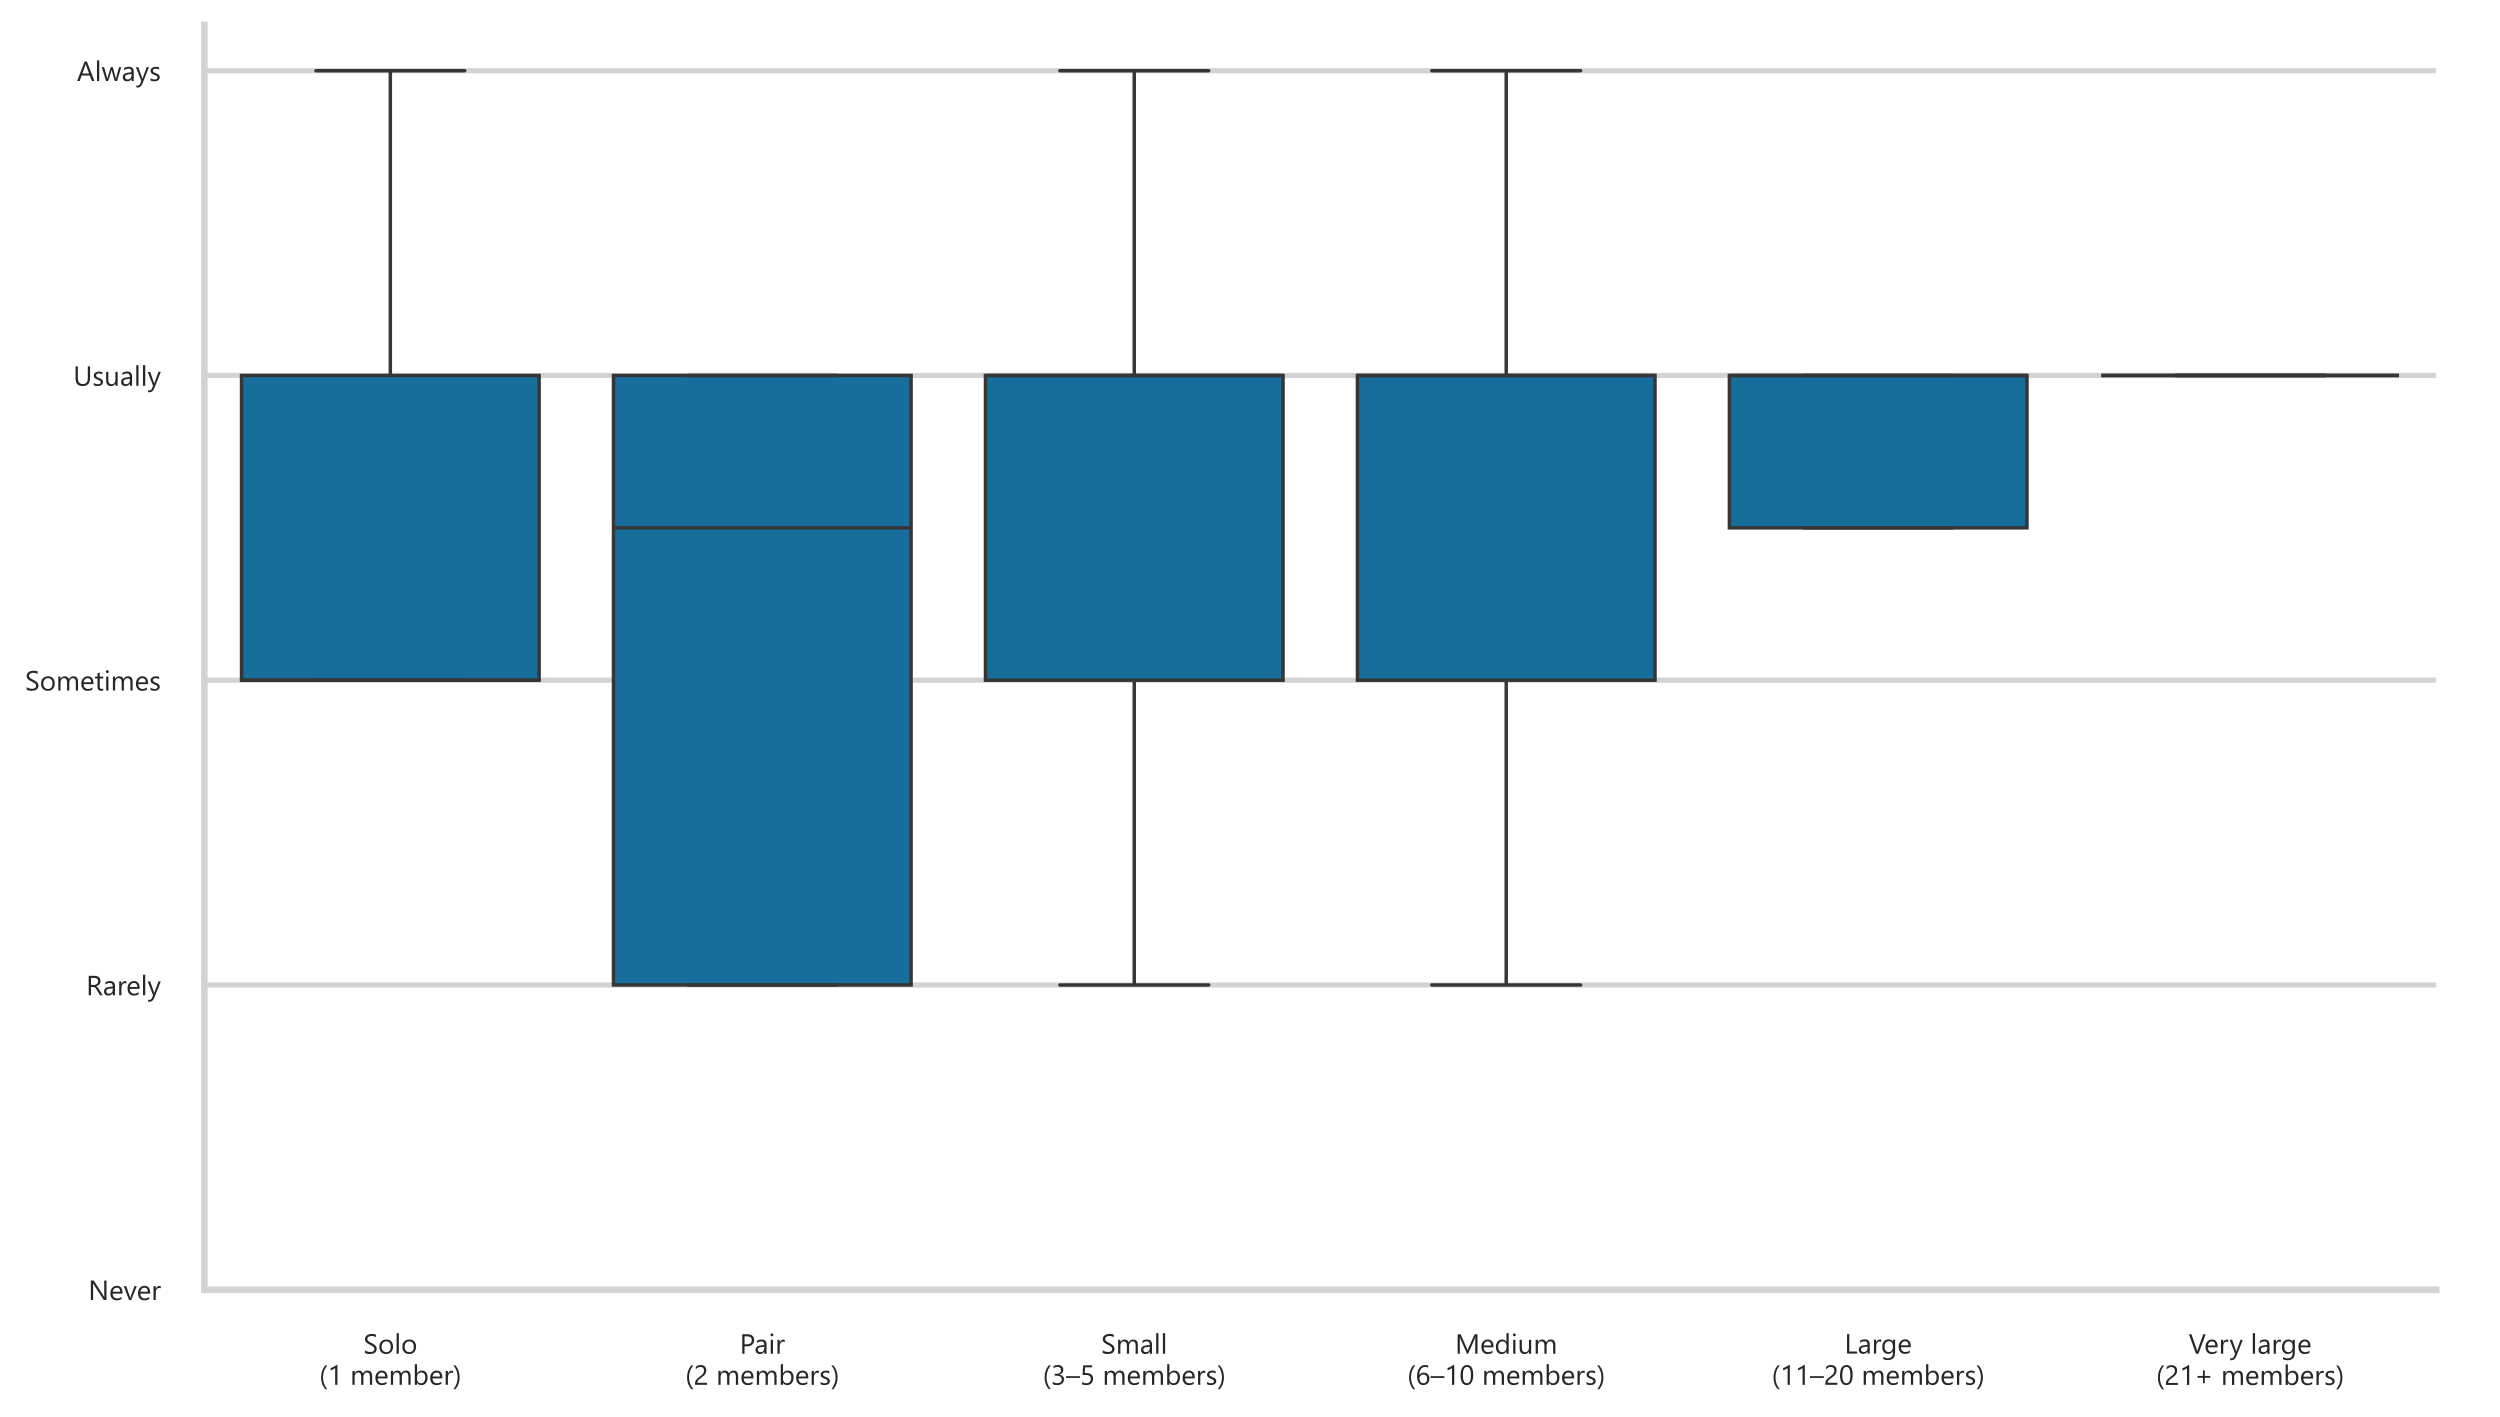
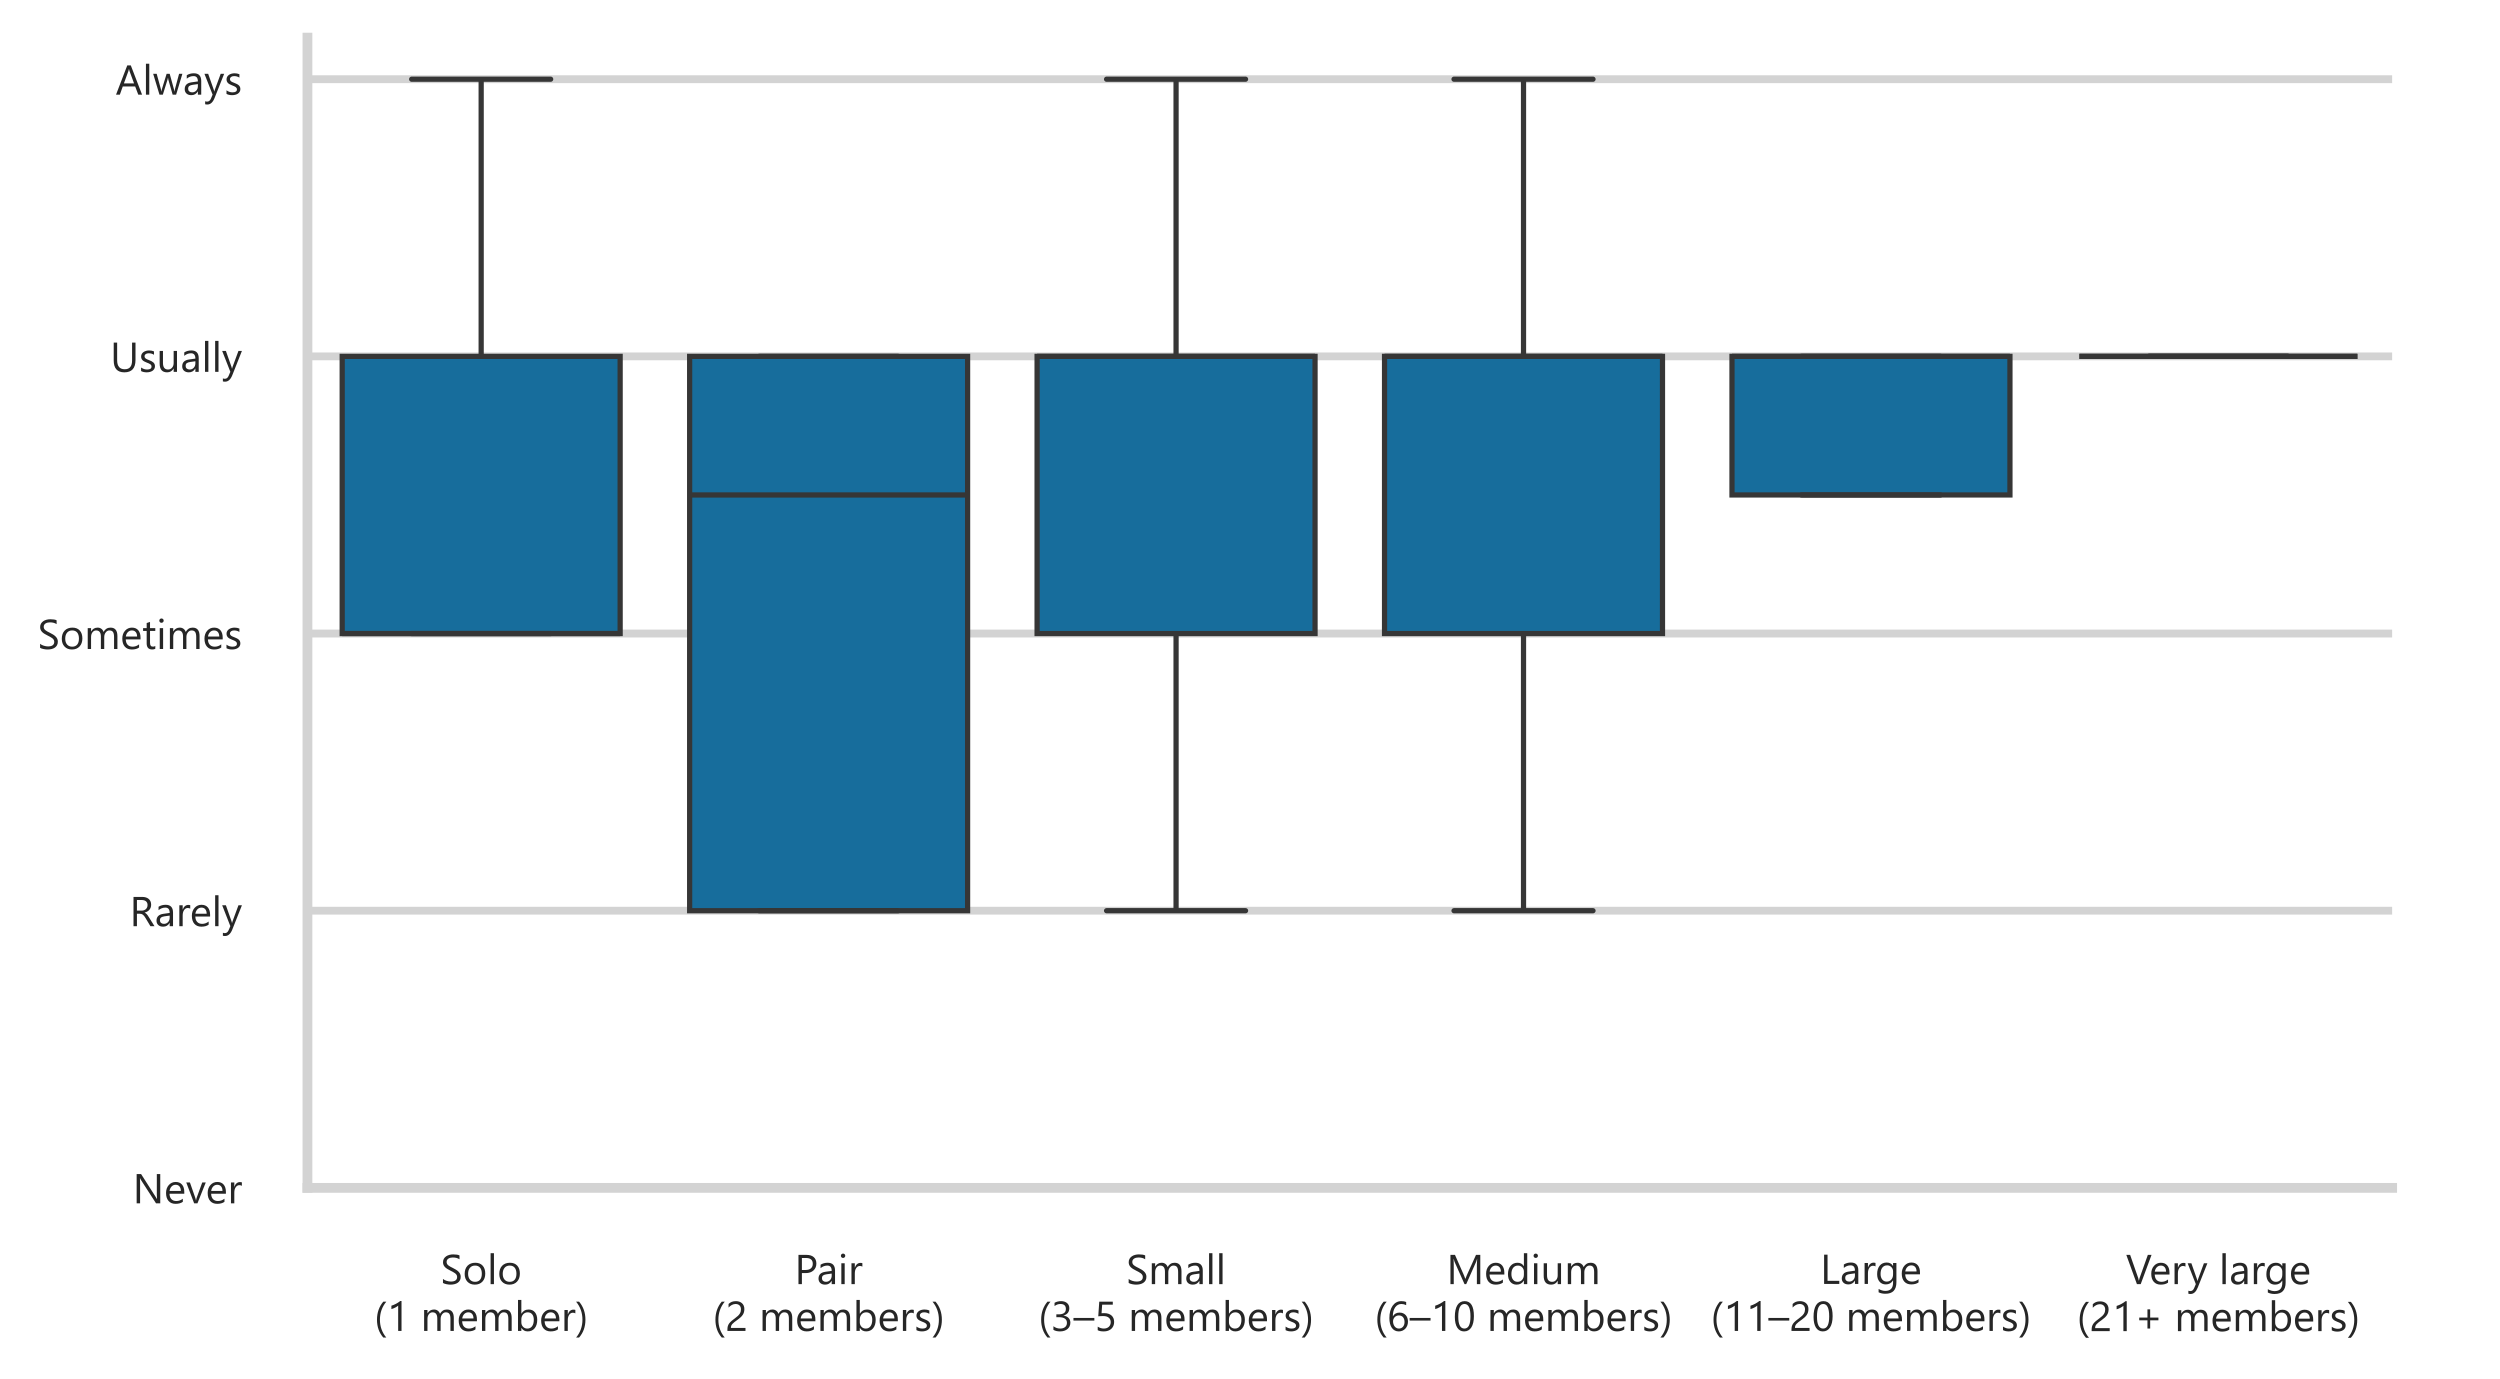
- <svg xmlns="http://www.w3.org/2000/svg" xmlns:xlink="http://www.w3.org/1999/xlink" width="719.741pt" height="407.76pt" viewBox="0 0 719.741 407.76" version="1.1">
+ <svg xmlns="http://www.w3.org/2000/svg" xmlns:xlink="http://www.w3.org/1999/xlink" width="478.391pt" height="263.76pt" viewBox="0 0 478.391 263.76" version="1.1">
  <defs>
    <style type="text/css">*{stroke-linejoin: round; stroke-linecap: butt}</style>
  </defs>
  <g id="figure_1">
    <g id="patch_1">
-       <path d="M -0 407.76  L 719.741 407.76  L 719.741 0  L -0 0  L -0 407.76  z " style="fill: none" />
+       <path d="M 0 263.76  L 478.391 263.76  L 478.391 0  L 0 0  L 0 263.76  z " style="fill: none" />
    </g>
    <g id="axes_1">
      <g id="patch_2">
-         <path d="M 58.831 371.308  L 701.351 371.308  L 701.351 7.2  L 58.831 7.2  L 58.831 371.308  z " style="fill: none" />
+         <path d="M 58.831 227.308  L 457.751 227.308  L 457.751 7.2  L 58.831 7.2  L 58.831 227.308  z " style="fill: none" />
      </g>
      <g id="matplotlib.axis_1">
        <g id="xtick_1">
          <g id="text_1">
-             <g style="fill: #262626" transform="translate(104.5933 389.7305) scale(0.08 -0.08)">
+             <g style="fill: #262626" transform="translate(84.29333 245.7305) scale(0.08 -0.08)">
              <defs>
                <path id="SegoeUI-53" d="M 378 181  L 378 800  Q 484 706 632 631  Q 781 556 945 504  Q 1109 453 1275 425  Q 1441 397 1581 397  Q 2066 397 2305 576  Q 2544 756 2544 1094  Q 2544 1275 2464 1409  Q 2384 1544 2243 1655  Q 2103 1766 1911 1867  Q 1719 1969 1497 2081  Q 1263 2200 1059 2322  Q 856 2444 706 2591  Q 556 2738 470 2923  Q 384 3109 384 3359  Q 384 3666 518 3892  Q 653 4119 872 4266  Q 1091 4413 1370 4484  Q 1650 4556 1941 4556  Q 2603 4556 2906 4397  L 2906 3806  Q 2509 4081 1888 4081  Q 1716 4081 1544 4045  Q 1372 4009 1237 3928  Q 1103 3847 1018 3719  Q 934 3591 934 3406  Q 934 3234 998 3109  Q 1063 2984 1188 2881  Q 1313 2778 1492 2681  Q 1672 2584 1906 2469  Q 2147 2350 2362 2219  Q 2578 2088 2740 1928  Q 2903 1769 2998 1575  Q 3094 1381 3094 1131  Q 3094 800 2964 570  Q 2834 341 2614 197  Q 2394 53 2106 -11  Q 1819 -75 1500 -75  Q 1394 -75 1237 -58  Q 1081 -41 918 -8  Q 756 25 611 73  Q 466 122 378 181  z " transform="scale(0.015625)" />
                <path id="SegoeUI-6f" d="M 1856 -75  Q 1147 -75 723 373  Q 300 822 300 1563  Q 300 2369 740 2822  Q 1181 3275 1931 3275  Q 2647 3275 3048 2834  Q 3450 2394 3450 1613  Q 3450 847 3017 386  Q 2584 -75 1856 -75  z M 1894 2844  Q 1400 2844 1112 2508  Q 825 2172 825 1581  Q 825 1013 1115 684  Q 1406 356 1894 356  Q 2391 356 2658 678  Q 2925 1000 2925 1594  Q 2925 2194 2658 2519  Q 2391 2844 1894 2844  z " transform="scale(0.015625)" />
                <path id="SegoeUI-6c" d="M 1031 0  L 519 0  L 519 4738  L 1031 4738  L 1031 0  z " transform="scale(0.015625)" />
              </defs>
              <use xlink:href="#SegoeUI-53" />
              <use xlink:href="#SegoeUI-6f" x="53.125" />
              <use xlink:href="#SegoeUI-6c" x="111.719" />
              <use xlink:href="#SegoeUI-6f" x="135.938" />
            </g>
-             <g style="fill: #262626" transform="translate(91.89146 398.6775) scale(0.08 -0.08)">
+             <g style="fill: #262626" transform="translate(71.59146 254.6775) scale(0.08 -0.08)">
              <defs>
                <path id="SegoeUI-28" d="M 1863 -1019  L 1406 -1019  Q 438 88 438 1709  Q 438 3338 1406 4481  L 1869 4481  Q 888 3294 888 1716  Q 888 150 1863 -1019  z " transform="scale(0.015625)" />
                <path id="SegoeUI-31" d="M 2263 0  L 1750 0  L 1750 3872  Q 1691 3813 1577 3736  Q 1463 3659 1320 3584  Q 1178 3509 1020 3443  Q 863 3378 713 3341  L 713 3859  Q 881 3906 1070 3986  Q 1259 4066 1442 4164  Q 1625 4263 1787 4370  Q 1950 4478 2069 4581  L 2263 4581  L 2263 0  z " transform="scale(0.015625)" />
                <path id="SegoeUI-20" transform="scale(0.015625)" />
                <path id="SegoeUI-6d" d="M 5063 0  L 4550 0  L 4550 1838  Q 4550 2369 4386 2606  Q 4222 2844 3834 2844  Q 3506 2844 3276 2544  Q 3047 2244 3047 1825  L 3047 0  L 2534 0  L 2534 1900  Q 2534 2844 1806 2844  Q 1469 2844 1250 2561  Q 1031 2278 1031 1825  L 1031 0  L 519 0  L 519 3200  L 1031 3200  L 1031 2694  L 1044 2694  Q 1384 3275 2038 3275  Q 2366 3275 2609 3092  Q 2853 2909 2944 2613  Q 3300 3275 4006 3275  Q 5063 3275 5063 1972  L 5063 0  z " transform="scale(0.015625)" />
                <path id="SegoeUI-65" d="M 3091 1472  L 831 1472  Q 844 938 1119 647  Q 1394 356 1875 356  Q 2416 356 2869 713  L 2869 231  Q 2447 -75 1753 -75  Q 1075 -75 687 361  Q 300 797 300 1588  Q 300 2334 723 2804  Q 1147 3275 1775 3275  Q 2403 3275 2747 2869  Q 3091 2463 3091 1741  L 3091 1472  z M 2566 1906  Q 2563 2350 2352 2597  Q 2141 2844 1766 2844  Q 1403 2844 1150 2584  Q 897 2325 838 1906  L 2566 1906  z " transform="scale(0.015625)" />
                <path id="SegoeUI-62" d="M 1044 463  L 1031 463  L 1031 0  L 519 0  L 519 4738  L 1031 4738  L 1031 2638  L 1044 2638  Q 1422 3275 2150 3275  Q 2766 3275 3114 2845  Q 3463 2416 3463 1694  Q 3463 891 3072 408  Q 2681 -75 2003 -75  Q 1369 -75 1044 463  z M 1031 1753  L 1031 1306  Q 1031 909 1289 632  Q 1547 356 1944 356  Q 2409 356 2673 712  Q 2938 1069 2938 1703  Q 2938 2238 2691 2541  Q 2444 2844 2022 2844  Q 1575 2844 1303 2533  Q 1031 2222 1031 1753  z " transform="scale(0.015625)" />
                <path id="SegoeUI-72" d="M 2188 2681  Q 2053 2784 1800 2784  Q 1472 2784 1251 2475  Q 1031 2166 1031 1631  L 1031 0  L 519 0  L 519 3200  L 1031 3200  L 1031 2541  L 1044 2541  Q 1153 2878 1378 3067  Q 1603 3256 1881 3256  Q 2081 3256 2188 3213  L 2188 2681  z " transform="scale(0.015625)" />
                <path id="SegoeUI-29" d="M 531 -1019  L 75 -1019  Q 1050 150 1050 1716  Q 1050 3294 69 4481  L 531 4481  Q 1506 3338 1506 1709  Q 1506 88 531 -1019  z " transform="scale(0.015625)" />
              </defs>
              <use xlink:href="#SegoeUI-28" />
              <use xlink:href="#SegoeUI-31" x="30.176" />
              <use xlink:href="#SegoeUI-20" x="84.082" />
              <use xlink:href="#SegoeUI-6d" x="111.475" />
              <use xlink:href="#SegoeUI-65" x="197.607" />
              <use xlink:href="#SegoeUI-6d" x="249.902" />
              <use xlink:href="#SegoeUI-62" x="336.035" />
              <use xlink:href="#SegoeUI-65" x="394.824" />
              <use xlink:href="#SegoeUI-72" x="447.119" />
              <use xlink:href="#SegoeUI-29" x="481.885" />
            </g>
          </g>
        </g>
        <g id="xtick_2">
          <g id="text_2">
-             <g style="fill: #262626" transform="translate(212.9569 389.7305) scale(0.08 -0.08)">
+             <g style="fill: #262626" transform="translate(152.0569 245.7305) scale(0.08 -0.08)">
              <defs>
                <path id="SegoeUI-50" d="M 1113 1694  L 1113 0  L 588 0  L 588 4481  L 1819 4481  Q 2538 4481 2933 4131  Q 3328 3781 3328 3144  Q 3328 2506 2889 2100  Q 2450 1694 1703 1694  L 1113 1694  z M 1113 4006  L 1113 2169  L 1663 2169  Q 2206 2169 2492 2417  Q 2778 2666 2778 3119  Q 2778 4006 1728 4006  L 1113 4006  z " transform="scale(0.015625)" />
                <path id="SegoeUI-61" d="M 2809 0  L 2297 0  L 2297 500  L 2284 500  Q 1950 -75 1300 -75  Q 822 -75 551 178  Q 281 431 281 850  Q 281 1747 1338 1894  L 2297 2028  Q 2297 2844 1638 2844  Q 1059 2844 594 2450  L 594 2975  Q 1066 3275 1681 3275  Q 2809 3275 2809 2081  L 2809 0  z M 2297 1619  L 1525 1513  Q 1169 1463 987 1336  Q 806 1209 806 888  Q 806 653 973 504  Q 1141 356 1419 356  Q 1800 356 2048 623  Q 2297 891 2297 1300  L 2297 1619  z " transform="scale(0.015625)" />
                <path id="SegoeUI-69" d="M 781 4013  Q 644 4013 547 4106  Q 450 4200 450 4344  Q 450 4488 547 4583  Q 644 4678 781 4678  Q 922 4678 1020 4583  Q 1119 4488 1119 4344  Q 1119 4206 1020 4109  Q 922 4013 781 4013  z M 1031 0  L 519 0  L 519 3200  L 1031 3200  L 1031 0  z " transform="scale(0.015625)" />
              </defs>
              <use xlink:href="#SegoeUI-50" />
              <use xlink:href="#SegoeUI-61" x="52.756" />
              <use xlink:href="#SegoeUI-69" x="103.635" />
              <use xlink:href="#SegoeUI-72" x="127.854" />
            </g>
-             <g style="fill: #262626" transform="translate(197.2556 398.6775) scale(0.08 -0.08)">
+             <g style="fill: #262626" transform="translate(136.3556 254.6775) scale(0.08 -0.08)">
              <defs>
                <path id="SegoeUI-32" d="M 2413 3306  Q 2413 3513 2348 3666  Q 2284 3819 2173 3920  Q 2063 4022 1913 4072  Q 1763 4122 1588 4122  Q 1438 4122 1294 4081  Q 1150 4041 1014 3969  Q 878 3897 751 3797  Q 625 3697 516 3575  L 516 4125  Q 731 4334 998 4445  Q 1266 4556 1650 4556  Q 1925 4556 2159 4476  Q 2394 4397 2566 4244  Q 2738 4091 2836 3866  Q 2934 3641 2934 3350  Q 2934 3084 2873 2868  Q 2813 2653 2689 2462  Q 2566 2272 2378 2097  Q 2191 1922 1938 1741  Q 1622 1516 1417 1356  Q 1213 1197 1092 1058  Q 972 919 923 780  Q 875 641 875 459  L 3106 459  L 3106 0  L 341 0  L 341 222  Q 341 509 403 728  Q 466 947 609 1144  Q 753 1341 986 1537  Q 1219 1734 1556 1981  Q 1800 2156 1964 2315  Q 2128 2475 2228 2634  Q 2328 2794 2370 2958  Q 2413 3122 2413 3306  z " transform="scale(0.015625)" />
                <path id="SegoeUI-73" d="M 325 116  L 325 666  Q 744 356 1247 356  Q 1922 356 1922 806  Q 1922 934 1864 1023  Q 1806 1113 1707 1181  Q 1609 1250 1476 1304  Q 1344 1359 1191 1419  Q 978 1503 817 1589  Q 656 1675 548 1783  Q 441 1891 386 2028  Q 331 2166 331 2350  Q 331 2575 434 2748  Q 538 2922 709 3039  Q 881 3156 1101 3215  Q 1322 3275 1556 3275  Q 1972 3275 2300 3131  L 2300 2613  Q 1947 2844 1488 2844  Q 1344 2844 1228 2811  Q 1113 2778 1030 2718  Q 947 2659 901 2576  Q 856 2494 856 2394  Q 856 2269 901 2184  Q 947 2100 1034 2034  Q 1122 1969 1247 1916  Q 1372 1863 1531 1800  Q 1744 1719 1912 1633  Q 2081 1547 2200 1439  Q 2319 1331 2383 1190  Q 2447 1050 2447 856  Q 2447 619 2342 444  Q 2238 269 2063 153  Q 1888 38 1659 -18  Q 1431 -75 1181 -75  Q 688 -75 325 116  z " transform="scale(0.015625)" />
              </defs>
              <use xlink:href="#SegoeUI-28" />
              <use xlink:href="#SegoeUI-32" x="30.176" />
              <use xlink:href="#SegoeUI-20" x="84.082" />
              <use xlink:href="#SegoeUI-6d" x="111.475" />
              <use xlink:href="#SegoeUI-65" x="197.607" />
              <use xlink:href="#SegoeUI-6d" x="249.902" />
              <use xlink:href="#SegoeUI-62" x="336.035" />
              <use xlink:href="#SegoeUI-65" x="394.824" />
              <use xlink:href="#SegoeUI-72" x="447.119" />
              <use xlink:href="#SegoeUI-73" x="482.51" />
              <use xlink:href="#SegoeUI-29" x="524.941" />
            </g>
          </g>
        </g>
        <g id="xtick_3">
          <g id="text_3">
-             <g style="fill: #262626" transform="translate(317.0048 389.7305) scale(0.08 -0.08)">
+             <g style="fill: #262626" transform="translate(215.5048 245.7305) scale(0.08 -0.08)">
              <use xlink:href="#SegoeUI-53" />
              <use xlink:href="#SegoeUI-6d" x="53.125" />
              <use xlink:href="#SegoeUI-61" x="139.258" />
              <use xlink:href="#SegoeUI-6c" x="190.137" />
              <use xlink:href="#SegoeUI-6c" x="214.355" />
            </g>
-             <g style="fill: #262626" transform="translate(300.186 398.6775) scale(0.08 -0.08)">
+             <g style="fill: #262626" transform="translate(198.686 254.6775) scale(0.08 -0.08)">
              <defs>
                <path id="SegoeUI-33" d="M 2978 1269  Q 2978 966 2864 717  Q 2750 469 2542 292  Q 2334 116 2043 19  Q 1753 -78 1403 -78  Q 763 -78 384 166  L 384 716  Q 838 359 1422 359  Q 1656 359 1845 418  Q 2034 478 2170 590  Q 2306 703 2379 862  Q 2453 1022 2453 1222  Q 2453 2100 1203 2100  L 831 2100  L 831 2534  L 1184 2534  Q 2291 2534 2291 3359  Q 2291 4122 1447 4122  Q 972 4122 556 3803  L 556 4300  Q 984 4556 1575 4556  Q 1856 4556 2084 4478  Q 2313 4400 2475 4259  Q 2638 4119 2727 3922  Q 2816 3725 2816 3488  Q 2816 2603 1922 2350  L 1922 2338  Q 2150 2313 2344 2227  Q 2538 2141 2678 2003  Q 2819 1866 2898 1680  Q 2978 1494 2978 1269  z " transform="scale(0.015625)" />
                <path id="SegoeUI-2013" d="M 3200 1581  L 0 1581  L 0 1984  L 3200 1984  L 3200 1581  z " transform="scale(0.015625)" />
                <path id="SegoeUI-35" d="M 3028 1369  Q 3028 1041 2915 775  Q 2803 509 2595 318  Q 2388 128 2094 25  Q 1800 -78 1441 -78  Q 816 -78 513 109  L 513 653  Q 969 359 1447 359  Q 1691 359 1886 431  Q 2081 503 2218 631  Q 2356 759 2429 940  Q 2503 1122 2503 1338  Q 2503 1775 2209 2023  Q 1916 2272 1356 2272  Q 1266 2272 1166 2269  Q 1066 2266 966 2261  Q 866 2256 770 2250  Q 675 2244 597 2234  L 750 4481  L 2822 4481  L 2822 4019  L 1194 4019  L 1103 2703  Q 1203 2709 1315 2714  Q 1428 2719 1516 2719  Q 1872 2719 2153 2625  Q 2434 2531 2629 2357  Q 2825 2184 2926 1932  Q 3028 1681 3028 1369  z " transform="scale(0.015625)" />
              </defs>
              <use xlink:href="#SegoeUI-28" />
              <use xlink:href="#SegoeUI-33" x="30.176" />
              <use xlink:href="#SegoeUI-2013" x="84.082" />
              <use xlink:href="#SegoeUI-35" x="134.082" />
              <use xlink:href="#SegoeUI-20" x="187.988" />
              <use xlink:href="#SegoeUI-6d" x="215.381" />
              <use xlink:href="#SegoeUI-65" x="301.514" />
              <use xlink:href="#SegoeUI-6d" x="353.809" />
              <use xlink:href="#SegoeUI-62" x="439.941" />
              <use xlink:href="#SegoeUI-65" x="498.73" />
              <use xlink:href="#SegoeUI-72" x="551.025" />
              <use xlink:href="#SegoeUI-73" x="586.416" />
              <use xlink:href="#SegoeUI-29" x="628.848" />
            </g>
          </g>
        </g>
        <g id="xtick_4">
          <g id="text_4">
-             <g style="fill: #262626" transform="translate(418.9171 389.7305) scale(0.08 -0.08)">
+             <g style="fill: #262626" transform="translate(276.8171 245.7305) scale(0.08 -0.08)">
              <defs>
                <path id="SegoeUI-4d" d="M 5156 0  L 4634 0  L 4634 3006  Q 4634 3363 4678 3878  L 4666 3878  Q 4591 3575 4531 3444  L 3000 0  L 2744 0  L 1216 3419  Q 1150 3569 1081 3878  L 1069 3878  Q 1094 3609 1094 3000  L 1094 0  L 588 0  L 588 4481  L 1281 4481  L 2656 1356  Q 2816 997 2863 819  L 2881 819  Q 3016 1188 3097 1369  L 4500 4481  L 5156 4481  L 5156 0  z " transform="scale(0.015625)" />
                <path id="SegoeUI-64" d="M 3250 0  L 2738 0  L 2738 544  L 2725 544  Q 2369 -75 1625 -75  Q 1022 -75 661 354  Q 300 784 300 1525  Q 300 2319 700 2797  Q 1100 3275 1766 3275  Q 2425 3275 2725 2756  L 2738 2756  L 2738 4738  L 3250 4738  L 3250 0  z M 2738 1447  L 2738 1919  Q 2738 2306 2481 2575  Q 2225 2844 1831 2844  Q 1363 2844 1094 2500  Q 825 2156 825 1550  Q 825 997 1083 676  Q 1341 356 1775 356  Q 2203 356 2470 665  Q 2738 975 2738 1447  z " transform="scale(0.015625)" />
                <path id="SegoeUI-75" d="M 3106 0  L 2594 0  L 2594 506  L 2581 506  Q 2263 -75 1594 -75  Q 450 -75 450 1288  L 450 3200  L 959 3200  L 959 1369  Q 959 356 1734 356  Q 2109 356 2351 632  Q 2594 909 2594 1356  L 2594 3200  L 3106 3200  L 3106 0  z " transform="scale(0.015625)" />
              </defs>
              <use xlink:href="#SegoeUI-4d" />
              <use xlink:href="#SegoeUI-65" x="89.795" />
              <use xlink:href="#SegoeUI-64" x="142.09" />
              <use xlink:href="#SegoeUI-69" x="200.977" />
              <use xlink:href="#SegoeUI-75" x="225.195" />
              <use xlink:href="#SegoeUI-6d" x="281.787" />
            </g>
-             <g style="fill: #262626" transform="translate(405.1165 398.6775) scale(0.08 -0.08)">
+             <g style="fill: #262626" transform="translate(263.0165 254.6775) scale(0.08 -0.08)">
              <defs>
                <path id="SegoeUI-36" d="M 3194 1422  Q 3194 1094 3087 819  Q 2981 544 2793 344  Q 2606 144 2347 33  Q 2088 -78 1784 -78  Q 1447 -78 1180 62  Q 913 203 727 467  Q 541 731 444 1112  Q 347 1494 347 1972  Q 347 2556 476 3032  Q 606 3509 845 3848  Q 1084 4188 1421 4372  Q 1759 4556 2175 4556  Q 2638 4556 2919 4428  L 2919 3944  Q 2572 4122 2188 4122  Q 1888 4122 1647 3987  Q 1406 3853 1234 3608  Q 1063 3363 970 3016  Q 878 2669 878 2244  L 891 2244  Q 1200 2803 1913 2803  Q 2206 2803 2442 2703  Q 2678 2603 2845 2420  Q 3013 2238 3103 1984  Q 3194 1731 3194 1422  z M 2669 1356  Q 2669 1591 2609 1778  Q 2550 1966 2439 2097  Q 2328 2228 2165 2298  Q 2003 2369 1797 2369  Q 1606 2369 1443 2297  Q 1281 2225 1162 2101  Q 1044 1978 976 1814  Q 909 1650 909 1466  Q 909 1234 975 1032  Q 1041 831 1159 681  Q 1278 531 1442 445  Q 1606 359 1806 359  Q 2000 359 2159 432  Q 2319 506 2431 637  Q 2544 769 2606 951  Q 2669 1134 2669 1356  z " transform="scale(0.015625)" />
                <path id="SegoeUI-30" d="M 3188 2259  Q 3188 1697 3086 1262  Q 2984 828 2792 529  Q 2600 231 2320 76  Q 2041 -78 1684 -78  Q 1347 -78 1083 70  Q 819 219 637 503  Q 456 788 362 1202  Q 269 1616 269 2150  Q 269 2738 367 3188  Q 466 3638 656 3942  Q 847 4247 1130 4401  Q 1413 4556 1778 4556  Q 3188 4556 3188 2259  z M 2663 2209  Q 2663 4122 1753 4122  Q 794 4122 794 2175  Q 794 359 1734 359  Q 2663 359 2663 2209  z " transform="scale(0.015625)" />
              </defs>
              <use xlink:href="#SegoeUI-28" />
              <use xlink:href="#SegoeUI-36" x="30.176" />
              <use xlink:href="#SegoeUI-2013" x="84.082" />
              <use xlink:href="#SegoeUI-31" x="134.082" />
              <use xlink:href="#SegoeUI-30" x="187.988" />
              <use xlink:href="#SegoeUI-20" x="241.895" />
              <use xlink:href="#SegoeUI-6d" x="269.287" />
              <use xlink:href="#SegoeUI-65" x="355.42" />
              <use xlink:href="#SegoeUI-6d" x="407.715" />
              <use xlink:href="#SegoeUI-62" x="493.848" />
              <use xlink:href="#SegoeUI-65" x="552.637" />
              <use xlink:href="#SegoeUI-72" x="604.932" />
              <use xlink:href="#SegoeUI-73" x="640.322" />
              <use xlink:href="#SegoeUI-29" x="682.754" />
            </g>
          </g>
        </g>
        <g id="xtick_5">
          <g id="text_5">
-             <g style="fill: #262626" transform="translate(531.02 389.688) scale(0.08 -0.08)">
+             <g style="fill: #262626" transform="translate(348.32 245.688) scale(0.08 -0.08)">
              <defs>
                <path id="SegoeUI-4c" d="M 2913 0  L 588 0  L 588 4481  L 1113 4481  L 1113 475  L 2913 475  L 2913 0  z " transform="scale(0.015625)" />
                <path id="SegoeUI-67" d="M 3250 256  Q 3250 -1506 1563 -1506  Q 969 -1506 525 -1281  L 525 -769  Q 1066 -1069 1556 -1069  Q 2738 -1069 2738 188  L 2738 538  L 2725 538  Q 2359 -75 1625 -75  Q 1028 -75 664 351  Q 300 778 300 1497  Q 300 2313 692 2794  Q 1084 3275 1766 3275  Q 2413 3275 2725 2756  L 2738 2756  L 2738 3200  L 3250 3200  L 3250 256  z M 2738 1447  L 2738 1919  Q 2738 2300 2480 2572  Q 2222 2844 1838 2844  Q 1363 2844 1094 2498  Q 825 2153 825 1531  Q 825 997 1083 676  Q 1341 356 1766 356  Q 2197 356 2467 662  Q 2738 969 2738 1447  z " transform="scale(0.015625)" />
              </defs>
              <use xlink:href="#SegoeUI-4c" />
              <use xlink:href="#SegoeUI-61" x="47.07" />
              <use xlink:href="#SegoeUI-72" x="97.949" />
              <use xlink:href="#SegoeUI-67" x="131.34" />
              <use xlink:href="#SegoeUI-65" x="190.227" />
            </g>
-             <g style="fill: #262626" transform="translate(510.0469 398.6775) scale(0.08 -0.08)">
+             <g style="fill: #262626" transform="translate(327.3469 254.6775) scale(0.08 -0.08)">
              <use xlink:href="#SegoeUI-28" />
              <use xlink:href="#SegoeUI-31" x="30.176" />
              <use xlink:href="#SegoeUI-31" x="84.082" />
              <use xlink:href="#SegoeUI-2013" x="137.988" />
              <use xlink:href="#SegoeUI-32" x="187.988" />
              <use xlink:href="#SegoeUI-30" x="241.895" />
              <use xlink:href="#SegoeUI-20" x="295.801" />
              <use xlink:href="#SegoeUI-6d" x="323.193" />
              <use xlink:href="#SegoeUI-65" x="409.326" />
              <use xlink:href="#SegoeUI-6d" x="461.621" />
              <use xlink:href="#SegoeUI-62" x="547.754" />
              <use xlink:href="#SegoeUI-65" x="606.543" />
              <use xlink:href="#SegoeUI-72" x="658.838" />
              <use xlink:href="#SegoeUI-73" x="694.229" />
              <use xlink:href="#SegoeUI-29" x="736.66" />
            </g>
          </g>
        </g>
        <g id="xtick_6">
          <g id="text_6">
-             <g style="fill: #262626" transform="translate(630.1129 389.7305) scale(0.08 -0.08)">
+             <g style="fill: #262626" transform="translate(406.8129 245.7305) scale(0.08 -0.08)">
              <defs>
                <path id="SegoeUI-56" d="M 3919 4481  L 2259 0  L 1681 0  L 56 4481  L 641 4481  L 1881 928  Q 1941 756 1972 531  L 1984 531  Q 2009 719 2088 934  L 3353 4481  L 3919 4481  z " transform="scale(0.015625)" />
                <path id="SegoeUI-79" d="M 3066 3200  L 1594 -513  Q 1200 -1506 488 -1506  Q 288 -1506 153 -1466  L 153 -1006  Q 319 -1063 456 -1063  Q 844 -1063 1038 -600  L 1294 6  L 44 3200  L 613 3200  L 1478 738  Q 1494 691 1544 494  L 1563 494  Q 1578 569 1625 731  L 2534 3200  L 3066 3200  z " transform="scale(0.015625)" />
              </defs>
              <use xlink:href="#SegoeUI-56" />
              <use xlink:href="#SegoeUI-65" x="55.859" />
              <use xlink:href="#SegoeUI-72" x="108.154" />
              <use xlink:href="#SegoeUI-79" x="146.92" />
              <use xlink:href="#SegoeUI-20" x="195.309" />
              <use xlink:href="#SegoeUI-6c" x="222.701" />
              <use xlink:href="#SegoeUI-61" x="246.92" />
              <use xlink:href="#SegoeUI-72" x="297.799" />
              <use xlink:href="#SegoeUI-67" x="331.189" />
              <use xlink:href="#SegoeUI-65" x="390.076" />
            </g>
-             <g style="fill: #262626" transform="translate(620.7098 398.72) scale(0.08 -0.08)">
+             <g style="fill: #262626" transform="translate(397.4098 254.72) scale(0.08 -0.08)">
              <defs>
                <path id="SegoeUI-2b" d="M 3663 1656  L 2400 1656  L 2400 397  L 1984 397  L 1984 1656  L 725 1656  L 725 2075  L 1984 2075  L 1984 3334  L 2400 3334  L 2400 2075  L 3663 2075  L 3663 1656  z " transform="scale(0.015625)" />
              </defs>
              <use xlink:href="#SegoeUI-28" />
              <use xlink:href="#SegoeUI-32" x="30.176" />
              <use xlink:href="#SegoeUI-31" x="84.082" />
              <use xlink:href="#SegoeUI-2b" x="137.988" />
              <use xlink:href="#SegoeUI-20" x="206.396" />
              <use xlink:href="#SegoeUI-6d" x="233.789" />
              <use xlink:href="#SegoeUI-65" x="319.922" />
              <use xlink:href="#SegoeUI-6d" x="372.217" />
              <use xlink:href="#SegoeUI-62" x="458.35" />
              <use xlink:href="#SegoeUI-65" x="517.139" />
              <use xlink:href="#SegoeUI-72" x="569.434" />
              <use xlink:href="#SegoeUI-73" x="604.824" />
              <use xlink:href="#SegoeUI-29" x="647.256" />
            </g>
          </g>
        </g>
      </g>
      <g id="matplotlib.axis_2">
        <g id="ytick_1">
          <g id="line2d_1">
-             <path d="M 58.831 371.308  L 701.351 371.308  " clip-path="url(#pafa7014500)" style="fill: none; stroke: #d3d3d3; stroke-width: 1.5; stroke-linecap: round" />
+             <path d="M 58.831 227.308  L 457.751 227.308  " clip-path="url(#p2bc545f573)" style="fill: none; stroke: #d3d3d3; stroke-width: 1.5; stroke-linecap: round" />
          </g>
          <g id="text_7">
-             <g style="fill: #262626" transform="translate(25.415 374.2692) scale(0.08 -0.08)">
+             <g style="fill: #262626" transform="translate(25.415 230.2692) scale(0.08 -0.08)">
              <defs>
                <path id="SegoeUI-4e" d="M 4200 0  L 3556 0  L 1250 3572  Q 1163 3706 1106 3853  L 1088 3853  Q 1113 3709 1113 3238  L 1113 0  L 588 0  L 588 4481  L 1269 4481  L 3513 966  Q 3653 747 3694 666  L 3706 666  Q 3675 859 3675 1325  L 3675 4481  L 4200 4481  L 4200 0  z " transform="scale(0.015625)" />
                <path id="SegoeUI-76" d="M 3034 3200  L 1759 0  L 1256 0  L 44 3200  L 606 3200  L 1419 875  Q 1509 619 1531 428  L 1544 428  Q 1575 669 1644 863  L 2494 3200  L 3034 3200  z " transform="scale(0.015625)" />
              </defs>
              <use xlink:href="#SegoeUI-4e" />
              <use xlink:href="#SegoeUI-65" x="74.805" />
              <use xlink:href="#SegoeUI-76" x="127.1" />
              <use xlink:href="#SegoeUI-65" x="174.375" />
              <use xlink:href="#SegoeUI-72" x="226.67" />
            </g>
          </g>
        </g>
        <g id="ytick_2">
          <g id="line2d_2">
-             <path d="M 58.831 283.571  L 701.351 283.571  " clip-path="url(#pafa7014500)" style="fill: none; stroke: #d3d3d3; stroke-width: 1.5; stroke-linecap: round" />
+             <path d="M 58.831 174.27  L 457.751 174.27  " clip-path="url(#p2bc545f573)" style="fill: none; stroke: #d3d3d3; stroke-width: 1.5; stroke-linecap: round" />
          </g>
          <g id="text_8">
-             <g style="fill: #262626" transform="translate(24.8125 286.5324) scale(0.08 -0.08)">
+             <g style="fill: #262626" transform="translate(24.8125 177.2312) scale(0.08 -0.08)">
              <defs>
                <path id="SegoeUI-52" d="M 3800 0  L 3175 0  L 2425 1256  Q 2322 1431 2225 1554  Q 2128 1678 2026 1756  Q 1925 1834 1808 1870  Q 1691 1906 1544 1906  L 1113 1906  L 1113 0  L 588 0  L 588 4481  L 1925 4481  Q 2219 4481 2467 4407  Q 2716 4334 2898 4184  Q 3081 4034 3184 3811  Q 3288 3588 3288 3288  Q 3288 3053 3217 2858  Q 3147 2663 3017 2509  Q 2888 2356 2705 2248  Q 2522 2141 2294 2081  L 2294 2069  Q 2406 2019 2489 1955  Q 2572 1891 2647 1803  Q 2722 1716 2795 1605  Q 2869 1494 2959 1347  L 3800 0  z M 1113 4006  L 1113 2381  L 1825 2381  Q 2022 2381 2189 2440  Q 2356 2500 2478 2611  Q 2600 2722 2669 2883  Q 2738 3044 2738 3244  Q 2738 3603 2505 3804  Q 2272 4006 1831 4006  L 1113 4006  z " transform="scale(0.015625)" />
              </defs>
              <use xlink:href="#SegoeUI-52" />
              <use xlink:href="#SegoeUI-61" x="59.814" />
              <use xlink:href="#SegoeUI-72" x="110.693" />
              <use xlink:href="#SegoeUI-65" x="144.084" />
              <use xlink:href="#SegoeUI-6c" x="196.379" />
              <use xlink:href="#SegoeUI-79" x="220.598" />
            </g>
          </g>
        </g>
        <g id="ytick_3">
          <g id="line2d_3">
-             <path d="M 58.831 195.834  L 701.351 195.834  " clip-path="url(#pafa7014500)" style="fill: none; stroke: #d3d3d3; stroke-width: 1.5; stroke-linecap: round" />
+             <path d="M 58.831 121.232  L 457.751 121.232  " clip-path="url(#p2bc545f573)" style="fill: none; stroke: #d3d3d3; stroke-width: 1.5; stroke-linecap: round" />
          </g>
          <g id="text_9">
-             <g style="fill: #262626" transform="translate(7.2 198.7955) scale(0.08 -0.08)">
+             <g style="fill: #262626" transform="translate(7.2 124.1931) scale(0.08 -0.08)">
              <defs>
                <path id="SegoeUI-74" d="M 2003 31  Q 1822 -69 1525 -69  Q 684 -69 684 869  L 684 2763  L 134 2763  L 134 3200  L 684 3200  L 684 3981  L 1197 4147  L 1197 3200  L 2003 3200  L 2003 2763  L 1197 2763  L 1197 959  Q 1197 638 1306 500  Q 1416 363 1669 363  Q 1863 363 2003 469  L 2003 31  z " transform="scale(0.015625)" />
              </defs>
              <use xlink:href="#SegoeUI-53" />
              <use xlink:href="#SegoeUI-6f" x="53.125" />
              <use xlink:href="#SegoeUI-6d" x="111.719" />
              <use xlink:href="#SegoeUI-65" x="197.852" />
              <use xlink:href="#SegoeUI-74" x="250.146" />
              <use xlink:href="#SegoeUI-69" x="284.033" />
              <use xlink:href="#SegoeUI-6d" x="308.252" />
              <use xlink:href="#SegoeUI-65" x="394.385" />
              <use xlink:href="#SegoeUI-73" x="446.68" />
            </g>
          </g>
        </g>
        <g id="ytick_4">
          <g id="line2d_4">
-             <path d="M 58.831 108.097  L 701.351 108.097  " clip-path="url(#pafa7014500)" style="fill: none; stroke: #d3d3d3; stroke-width: 1.5; stroke-linecap: round" />
+             <path d="M 58.831 68.194  L 457.751 68.194  " clip-path="url(#p2bc545f573)" style="fill: none; stroke: #d3d3d3; stroke-width: 1.5; stroke-linecap: round" />
          </g>
          <g id="text_10">
-             <g style="fill: #262626" transform="translate(21.09625 111.0586) scale(0.08 -0.08)">
+             <g style="fill: #262626" transform="translate(21.09625 71.15503) scale(0.08 -0.08)">
              <defs>
                <path id="SegoeUI-55" d="M 3866 1813  Q 3866 -75 2163 -75  Q 531 -75 531 1741  L 531 4481  L 1056 4481  L 1056 1775  Q 1056 397 2219 397  Q 3341 397 3341 1728  L 3341 4481  L 3866 4481  L 3866 1813  z " transform="scale(0.015625)" />
              </defs>
              <use xlink:href="#SegoeUI-55" />
              <use xlink:href="#SegoeUI-73" x="68.701" />
              <use xlink:href="#SegoeUI-75" x="111.133" />
              <use xlink:href="#SegoeUI-61" x="167.725" />
              <use xlink:href="#SegoeUI-6c" x="218.604" />
              <use xlink:href="#SegoeUI-6c" x="242.822" />
              <use xlink:href="#SegoeUI-79" x="267.041" />
            </g>
          </g>
        </g>
        <g id="ytick_5">
          <g id="line2d_5">
-             <path d="M 58.831 20.361  L 701.351 20.361  " clip-path="url(#pafa7014500)" style="fill: none; stroke: #d3d3d3; stroke-width: 1.5; stroke-linecap: round" />
+             <path d="M 58.831 15.156  L 457.751 15.156  " clip-path="url(#p2bc545f573)" style="fill: none; stroke: #d3d3d3; stroke-width: 1.5; stroke-linecap: round" />
          </g>
          <g id="text_11">
-             <g style="fill: #262626" transform="translate(22.11625 23.32178) scale(0.08 -0.08)">
+             <g style="fill: #262626" transform="translate(22.11625 18.11696) scale(0.08 -0.08)">
              <defs>
                <path id="SegoeUI-41" d="M 4056 0  L 3475 0  L 3000 1256  L 1100 1256  L 653 0  L 69 0  L 1788 4481  L 2331 4481  L 4056 0  z M 2828 1728  L 2125 3638  Q 2091 3731 2056 3938  L 2044 3938  Q 2013 3747 1972 3638  L 1275 1728  L 2828 1728  z " transform="scale(0.015625)" />
                <path id="SegoeUI-77" d="M 4550 3200  L 3591 0  L 3059 0  L 2400 2291  Q 2363 2422 2350 2588  L 2338 2588  Q 2328 2475 2272 2297  L 1556 0  L 1044 0  L 75 3200  L 613 3200  L 1275 794  Q 1306 684 1319 506  L 1344 506  Q 1353 644 1400 800  L 2138 3200  L 2606 3200  L 3269 788  Q 3300 672 3316 500  L 3341 500  Q 3347 622 3394 788  L 4044 3200  L 4550 3200  z " transform="scale(0.015625)" />
              </defs>
              <use xlink:href="#SegoeUI-41" />
              <use xlink:href="#SegoeUI-6c" x="64.502" />
              <use xlink:href="#SegoeUI-77" x="88.721" />
              <use xlink:href="#SegoeUI-61" x="160.986" />
              <use xlink:href="#SegoeUI-79" x="211.865" />
              <use xlink:href="#SegoeUI-73" x="260.254" />
            </g>
          </g>
        </g>
      </g>
      <g id="patch_3">
-         <path d="M 69.54 195.834  L 155.209 195.834  L 155.209 108.097  L 69.54 108.097  L 69.54 195.834  z " clip-path="url(#pafa7014500)" style="fill: #176d9c; stroke: #363636; stroke-linejoin: miter" />
+         <path d="M 65.48 121.232  L 118.669 121.232  L 118.669 68.194  L 65.48 68.194  L 65.48 121.232  z " clip-path="url(#p2bc545f573)" style="fill: #176d9c; stroke: #363636; stroke-linejoin: miter" />
      </g>
      <g id="line2d_6">
-         <path d="M 112.375 195.834  L 112.375 195.834  " clip-path="url(#pafa7014500)" style="fill: none; stroke: #363636" />
+         <path d="M 92.075 121.232  L 92.075 121.232  " clip-path="url(#p2bc545f573)" style="fill: none; stroke: #363636" />
      </g>
      <g id="line2d_7">
-         <path d="M 112.375 108.097  L 112.375 20.361  " clip-path="url(#pafa7014500)" style="fill: none; stroke: #363636" />
+         <path d="M 92.075 68.194  L 92.075 15.156  " clip-path="url(#p2bc545f573)" style="fill: none; stroke: #363636" />
      </g>
      <g id="line2d_8">
-         <path d="M 90.957 195.834  L 133.792 195.834  " clip-path="url(#pafa7014500)" style="fill: none; stroke: #363636; stroke-linecap: round" />
+         <path d="M 78.777 121.232  L 105.372 121.232  " clip-path="url(#p2bc545f573)" style="fill: none; stroke: #363636; stroke-linecap: round" />
      </g>
      <g id="line2d_9">
-         <path d="M 90.957 20.361  L 133.792 20.361  " clip-path="url(#pafa7014500)" style="fill: none; stroke: #363636; stroke-linecap: round" />
+         <path d="M 78.777 15.156  L 105.372 15.156  " clip-path="url(#p2bc545f573)" style="fill: none; stroke: #363636; stroke-linecap: round" />
      </g>
      <g id="patch_4">
-         <path d="M 176.627 283.571  L 262.296 283.571  L 262.296 108.097  L 176.627 108.097  L 176.627 283.571  z " clip-path="url(#pafa7014500)" style="fill: #176d9c; stroke: #363636; stroke-linejoin: miter" />
+         <path d="M 131.967 174.27  L 185.156 174.27  L 185.156 68.194  L 131.967 68.194  L 131.967 174.27  z " clip-path="url(#p2bc545f573)" style="fill: #176d9c; stroke: #363636; stroke-linejoin: miter" />
      </g>
      <g id="line2d_10">
-         <path d="M 219.461 283.571  L 219.461 283.571  " clip-path="url(#pafa7014500)" style="fill: none; stroke: #363636" />
+         <path d="M 158.561 174.27  L 158.561 174.27  " clip-path="url(#p2bc545f573)" style="fill: none; stroke: #363636" />
      </g>
      <g id="line2d_11">
-         <path d="M 219.461 108.097  L 219.461 108.097  " clip-path="url(#pafa7014500)" style="fill: none; stroke: #363636" />
+         <path d="M 158.561 68.194  L 158.561 68.194  " clip-path="url(#p2bc545f573)" style="fill: none; stroke: #363636" />
      </g>
      <g id="line2d_12">
-         <path d="M 198.044 283.571  L 240.879 283.571  " clip-path="url(#pafa7014500)" style="fill: none; stroke: #363636; stroke-linecap: round" />
+         <path d="M 145.264 174.27  L 171.859 174.27  " clip-path="url(#p2bc545f573)" style="fill: none; stroke: #363636; stroke-linecap: round" />
      </g>
      <g id="line2d_13">
-         <path d="M 198.044 108.097  L 240.879 108.097  " clip-path="url(#pafa7014500)" style="fill: none; stroke: #363636; stroke-linecap: round" />
+         <path d="M 145.264 68.194  L 171.859 68.194  " clip-path="url(#p2bc545f573)" style="fill: none; stroke: #363636; stroke-linecap: round" />
      </g>
      <g id="patch_5">
-         <path d="M 283.713 195.834  L 369.383 195.834  L 369.383 108.097  L 283.713 108.097  L 283.713 195.834  z " clip-path="url(#pafa7014500)" style="fill: #176d9c; stroke: #363636; stroke-linejoin: miter" />
+         <path d="M 198.453 121.232  L 251.643 121.232  L 251.643 68.194  L 198.453 68.194  L 198.453 121.232  z " clip-path="url(#p2bc545f573)" style="fill: #176d9c; stroke: #363636; stroke-linejoin: miter" />
      </g>
      <g id="line2d_14">
-         <path d="M 326.548 195.834  L 326.548 283.571  " clip-path="url(#pafa7014500)" style="fill: none; stroke: #363636" />
+         <path d="M 225.048 121.232  L 225.048 174.27  " clip-path="url(#p2bc545f573)" style="fill: none; stroke: #363636" />
      </g>
      <g id="line2d_15">
-         <path d="M 326.548 108.097  L 326.548 20.361  " clip-path="url(#pafa7014500)" style="fill: none; stroke: #363636" />
+         <path d="M 225.048 68.194  L 225.048 15.156  " clip-path="url(#p2bc545f573)" style="fill: none; stroke: #363636" />
      </g>
      <g id="line2d_16">
-         <path d="M 305.131 283.571  L 347.965 283.571  " clip-path="url(#pafa7014500)" style="fill: none; stroke: #363636; stroke-linecap: round" />
+         <path d="M 211.751 174.27  L 238.345 174.27  " clip-path="url(#p2bc545f573)" style="fill: none; stroke: #363636; stroke-linecap: round" />
      </g>
      <g id="line2d_17">
-         <path d="M 305.131 20.361  L 347.965 20.361  " clip-path="url(#pafa7014500)" style="fill: none; stroke: #363636; stroke-linecap: round" />
+         <path d="M 211.751 15.156  L 238.345 15.156  " clip-path="url(#p2bc545f573)" style="fill: none; stroke: #363636; stroke-linecap: round" />
      </g>
      <g id="patch_6">
-         <path d="M 390.8 195.834  L 476.469 195.834  L 476.469 108.097  L 390.8 108.097  L 390.8 195.834  z " clip-path="url(#pafa7014500)" style="fill: #176d9c; stroke: #363636; stroke-linejoin: miter" />
+         <path d="M 264.94 121.232  L 318.129 121.232  L 318.129 68.194  L 264.94 68.194  L 264.94 121.232  z " clip-path="url(#p2bc545f573)" style="fill: #176d9c; stroke: #363636; stroke-linejoin: miter" />
      </g>
      <g id="line2d_18">
-         <path d="M 433.635 195.834  L 433.635 283.571  " clip-path="url(#pafa7014500)" style="fill: none; stroke: #363636" />
+         <path d="M 291.535 121.232  L 291.535 174.27  " clip-path="url(#p2bc545f573)" style="fill: none; stroke: #363636" />
      </g>
      <g id="line2d_19">
-         <path d="M 433.635 108.097  L 433.635 20.361  " clip-path="url(#pafa7014500)" style="fill: none; stroke: #363636" />
+         <path d="M 291.535 68.194  L 291.535 15.156  " clip-path="url(#p2bc545f573)" style="fill: none; stroke: #363636" />
      </g>
      <g id="line2d_20">
-         <path d="M 412.217 283.571  L 455.052 283.571  " clip-path="url(#pafa7014500)" style="fill: none; stroke: #363636; stroke-linecap: round" />
+         <path d="M 278.237 174.27  L 304.832 174.27  " clip-path="url(#p2bc545f573)" style="fill: none; stroke: #363636; stroke-linecap: round" />
      </g>
      <g id="line2d_21">
-         <path d="M 412.217 20.361  L 455.052 20.361  " clip-path="url(#pafa7014500)" style="fill: none; stroke: #363636; stroke-linecap: round" />
+         <path d="M 278.237 15.156  L 304.832 15.156  " clip-path="url(#p2bc545f573)" style="fill: none; stroke: #363636; stroke-linecap: round" />
      </g>
      <g id="patch_7">
-         <path d="M 497.887 151.966  L 583.556 151.966  L 583.556 108.097  L 497.887 108.097  L 497.887 151.966  z " clip-path="url(#pafa7014500)" style="fill: #176d9c; stroke: #363636; stroke-linejoin: miter" />
+         <path d="M 331.427 94.713  L 384.616 94.713  L 384.616 68.194  L 331.427 68.194  L 331.427 94.713  z " clip-path="url(#p2bc545f573)" style="fill: #176d9c; stroke: #363636; stroke-linejoin: miter" />
      </g>
      <g id="line2d_22">
-         <path d="M 540.721 151.966  L 540.721 151.966  " clip-path="url(#pafa7014500)" style="fill: none; stroke: #363636" />
+         <path d="M 358.021 94.713  L 358.021 94.713  " clip-path="url(#p2bc545f573)" style="fill: none; stroke: #363636" />
      </g>
      <g id="line2d_23">
-         <path d="M 540.721 108.097  L 540.721 108.097  " clip-path="url(#pafa7014500)" style="fill: none; stroke: #363636" />
+         <path d="M 358.021 68.194  L 358.021 68.194  " clip-path="url(#p2bc545f573)" style="fill: none; stroke: #363636" />
      </g>
      <g id="line2d_24">
-         <path d="M 519.304 151.966  L 562.139 151.966  " clip-path="url(#pafa7014500)" style="fill: none; stroke: #363636; stroke-linecap: round" />
+         <path d="M 344.724 94.713  L 371.319 94.713  " clip-path="url(#p2bc545f573)" style="fill: none; stroke: #363636; stroke-linecap: round" />
      </g>
      <g id="line2d_25">
-         <path d="M 519.304 108.097  L 562.139 108.097  " clip-path="url(#pafa7014500)" style="fill: none; stroke: #363636; stroke-linecap: round" />
+         <path d="M 344.724 68.194  L 371.319 68.194  " clip-path="url(#p2bc545f573)" style="fill: none; stroke: #363636; stroke-linecap: round" />
      </g>
      <g id="patch_8">
-         <path d="M 604.973 108.097  L 690.643 108.097  L 690.643 108.097  L 604.973 108.097  L 604.973 108.097  z " clip-path="url(#pafa7014500)" style="fill: #176d9c; stroke: #363636; stroke-linejoin: miter" />
+         <path d="M 397.913 68.194  L 451.103 68.194  L 451.103 68.194  L 397.913 68.194  L 397.913 68.194  z " clip-path="url(#p2bc545f573)" style="fill: #176d9c; stroke: #363636; stroke-linejoin: miter" />
      </g>
      <g id="line2d_26">
-         <path d="M 647.808 108.097  L 647.808 108.097  " clip-path="url(#pafa7014500)" style="fill: none; stroke: #363636" />
+         <path d="M 424.508 68.194  L 424.508 68.194  " clip-path="url(#p2bc545f573)" style="fill: none; stroke: #363636" />
      </g>
      <g id="line2d_27">
-         <path d="M 647.808 108.097  L 647.808 108.097  " clip-path="url(#pafa7014500)" style="fill: none; stroke: #363636" />
+         <path d="M 424.508 68.194  L 424.508 68.194  " clip-path="url(#p2bc545f573)" style="fill: none; stroke: #363636" />
      </g>
      <g id="line2d_28">
-         <path d="M 626.391 108.097  L 669.225 108.097  " clip-path="url(#pafa7014500)" style="fill: none; stroke: #363636; stroke-linecap: round" />
+         <path d="M 411.211 68.194  L 437.805 68.194  " clip-path="url(#p2bc545f573)" style="fill: none; stroke: #363636; stroke-linecap: round" />
      </g>
      <g id="line2d_29">
-         <path d="M 626.391 108.097  L 669.225 108.097  " clip-path="url(#pafa7014500)" style="fill: none; stroke: #363636; stroke-linecap: round" />
+         <path d="M 411.211 68.194  L 437.805 68.194  " clip-path="url(#p2bc545f573)" style="fill: none; stroke: #363636; stroke-linecap: round" />
      </g>
      <g id="line2d_30">
-         <path d="M 69.54 195.834  L 155.209 195.834  " clip-path="url(#pafa7014500)" style="fill: none; stroke: #363636" />
+         <path d="M 65.48 121.232  L 118.669 121.232  " clip-path="url(#p2bc545f573)" style="fill: none; stroke: #363636" />
      </g>
      <g id="line2d_31">
-         <path d="M 176.627 151.966  L 262.296 151.966  " clip-path="url(#pafa7014500)" style="fill: none; stroke: #363636" />
+         <path d="M 131.967 94.713  L 185.156 94.713  " clip-path="url(#p2bc545f573)" style="fill: none; stroke: #363636" />
      </g>
      <g id="line2d_32">
-         <path d="M 283.713 108.097  L 369.383 108.097  " clip-path="url(#pafa7014500)" style="fill: none; stroke: #363636" />
+         <path d="M 198.453 68.194  L 251.643 68.194  " clip-path="url(#p2bc545f573)" style="fill: none; stroke: #363636" />
      </g>
      <g id="line2d_33">
-         <path d="M 390.8 108.097  L 476.469 108.097  " clip-path="url(#pafa7014500)" style="fill: none; stroke: #363636" />
+         <path d="M 264.94 68.194  L 318.129 68.194  " clip-path="url(#p2bc545f573)" style="fill: none; stroke: #363636" />
      </g>
      <g id="line2d_34">
-         <path d="M 497.887 108.097  L 583.556 108.097  " clip-path="url(#pafa7014500)" style="fill: none; stroke: #363636" />
+         <path d="M 331.427 68.194  L 384.616 68.194  " clip-path="url(#p2bc545f573)" style="fill: none; stroke: #363636" />
      </g>
      <g id="line2d_35">
-         <path d="M 604.973 108.097  L 690.643 108.097  " clip-path="url(#pafa7014500)" style="fill: none; stroke: #363636" />
+         <path d="M 397.913 68.194  L 451.103 68.194  " clip-path="url(#p2bc545f573)" style="fill: none; stroke: #363636" />
      </g>
      <g id="patch_9">
-         <path d="M 58.831 371.308  L 58.831 7.2  " style="fill: none; stroke: #d3d3d3; stroke-width: 1.875; stroke-linejoin: miter; stroke-linecap: square" />
+         <path d="M 58.831 227.308  L 58.831 7.2  " style="fill: none; stroke: #d3d3d3; stroke-width: 1.875; stroke-linejoin: miter; stroke-linecap: square" />
      </g>
      <g id="patch_10">
-         <path d="M 58.831 371.308  L 701.351 371.308  " style="fill: none; stroke: #d3d3d3; stroke-width: 1.875; stroke-linejoin: miter; stroke-linecap: square" />
+         <path d="M 58.831 227.308  L 457.751 227.308  " style="fill: none; stroke: #d3d3d3; stroke-width: 1.875; stroke-linejoin: miter; stroke-linecap: square" />
      </g>
    </g>
    <g id="legend_1" />
  </g>
  <defs>
-     <clipPath id="pafa7014500">
-       <rect x="58.831" y="7.2" width="642.52" height="364.108" />
+     <clipPath id="p2bc545f573">
+       <rect x="58.831" y="7.2" width="398.92" height="220.108" />
    </clipPath>
  </defs>
</svg>
